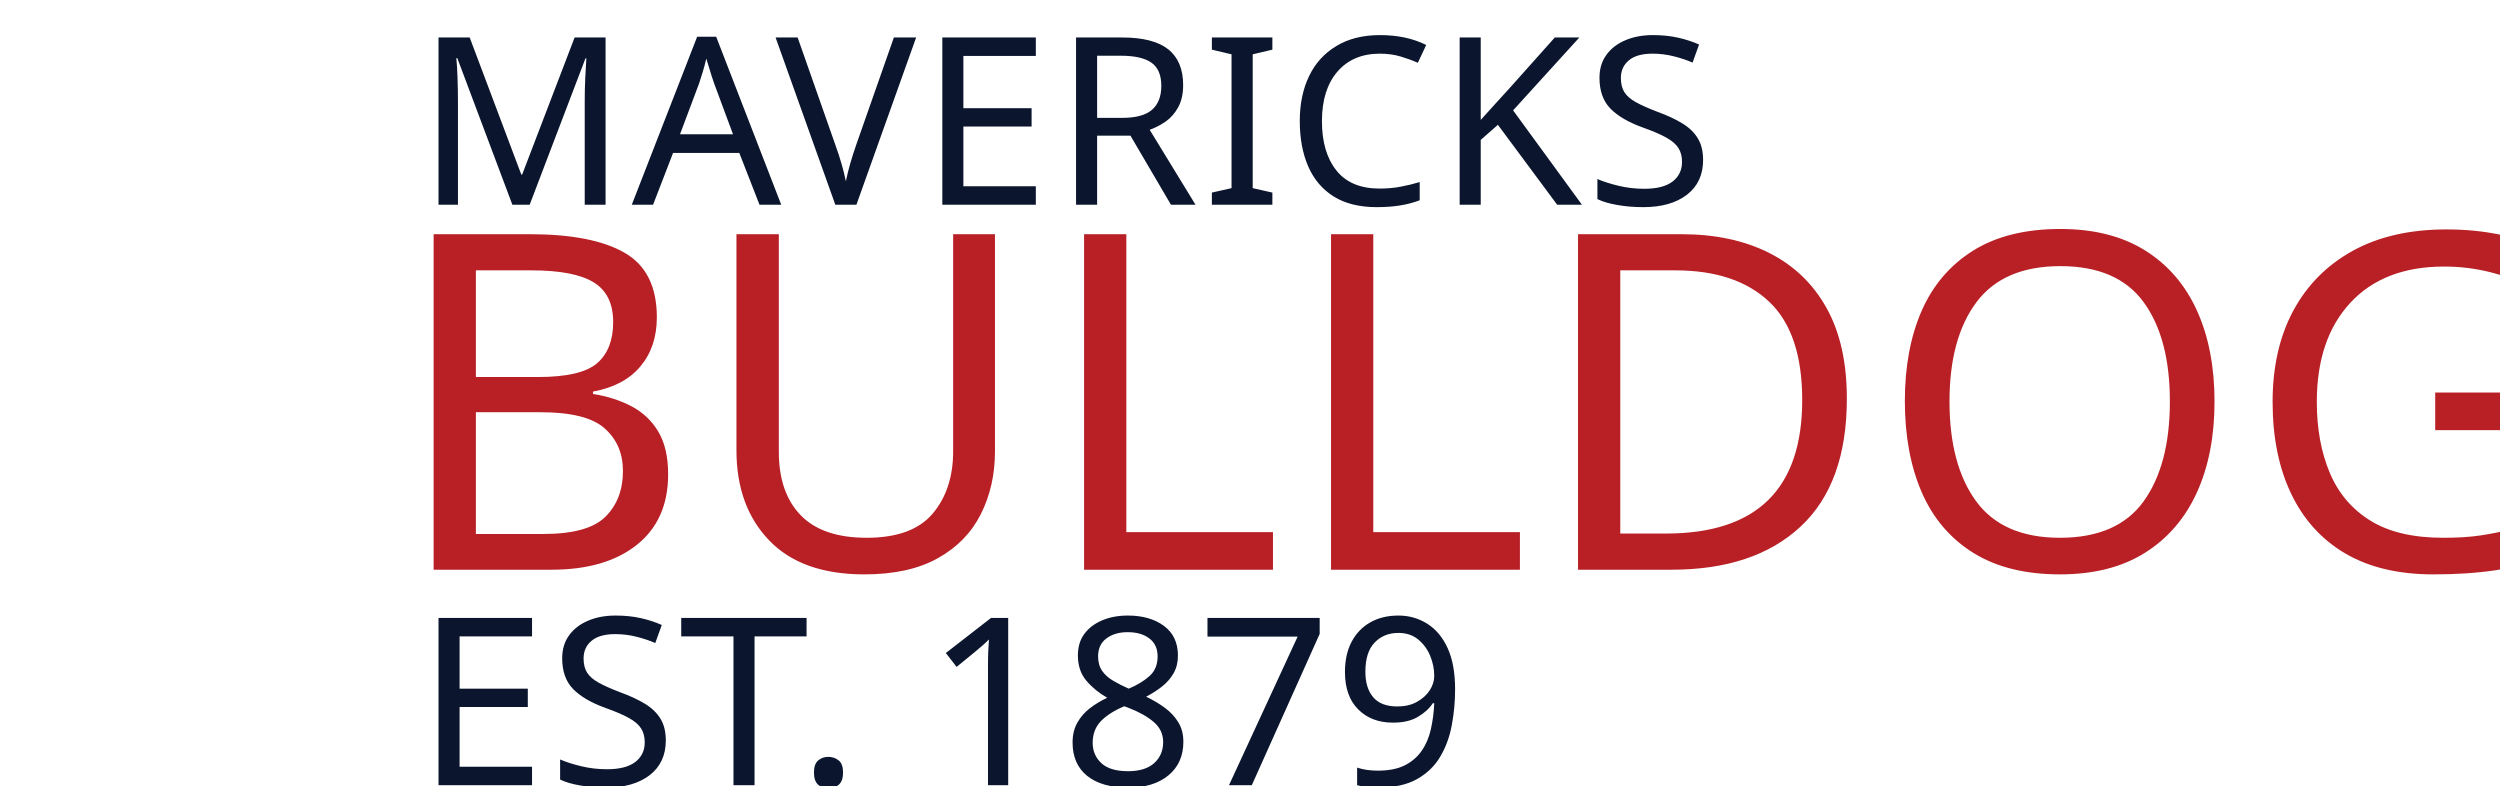
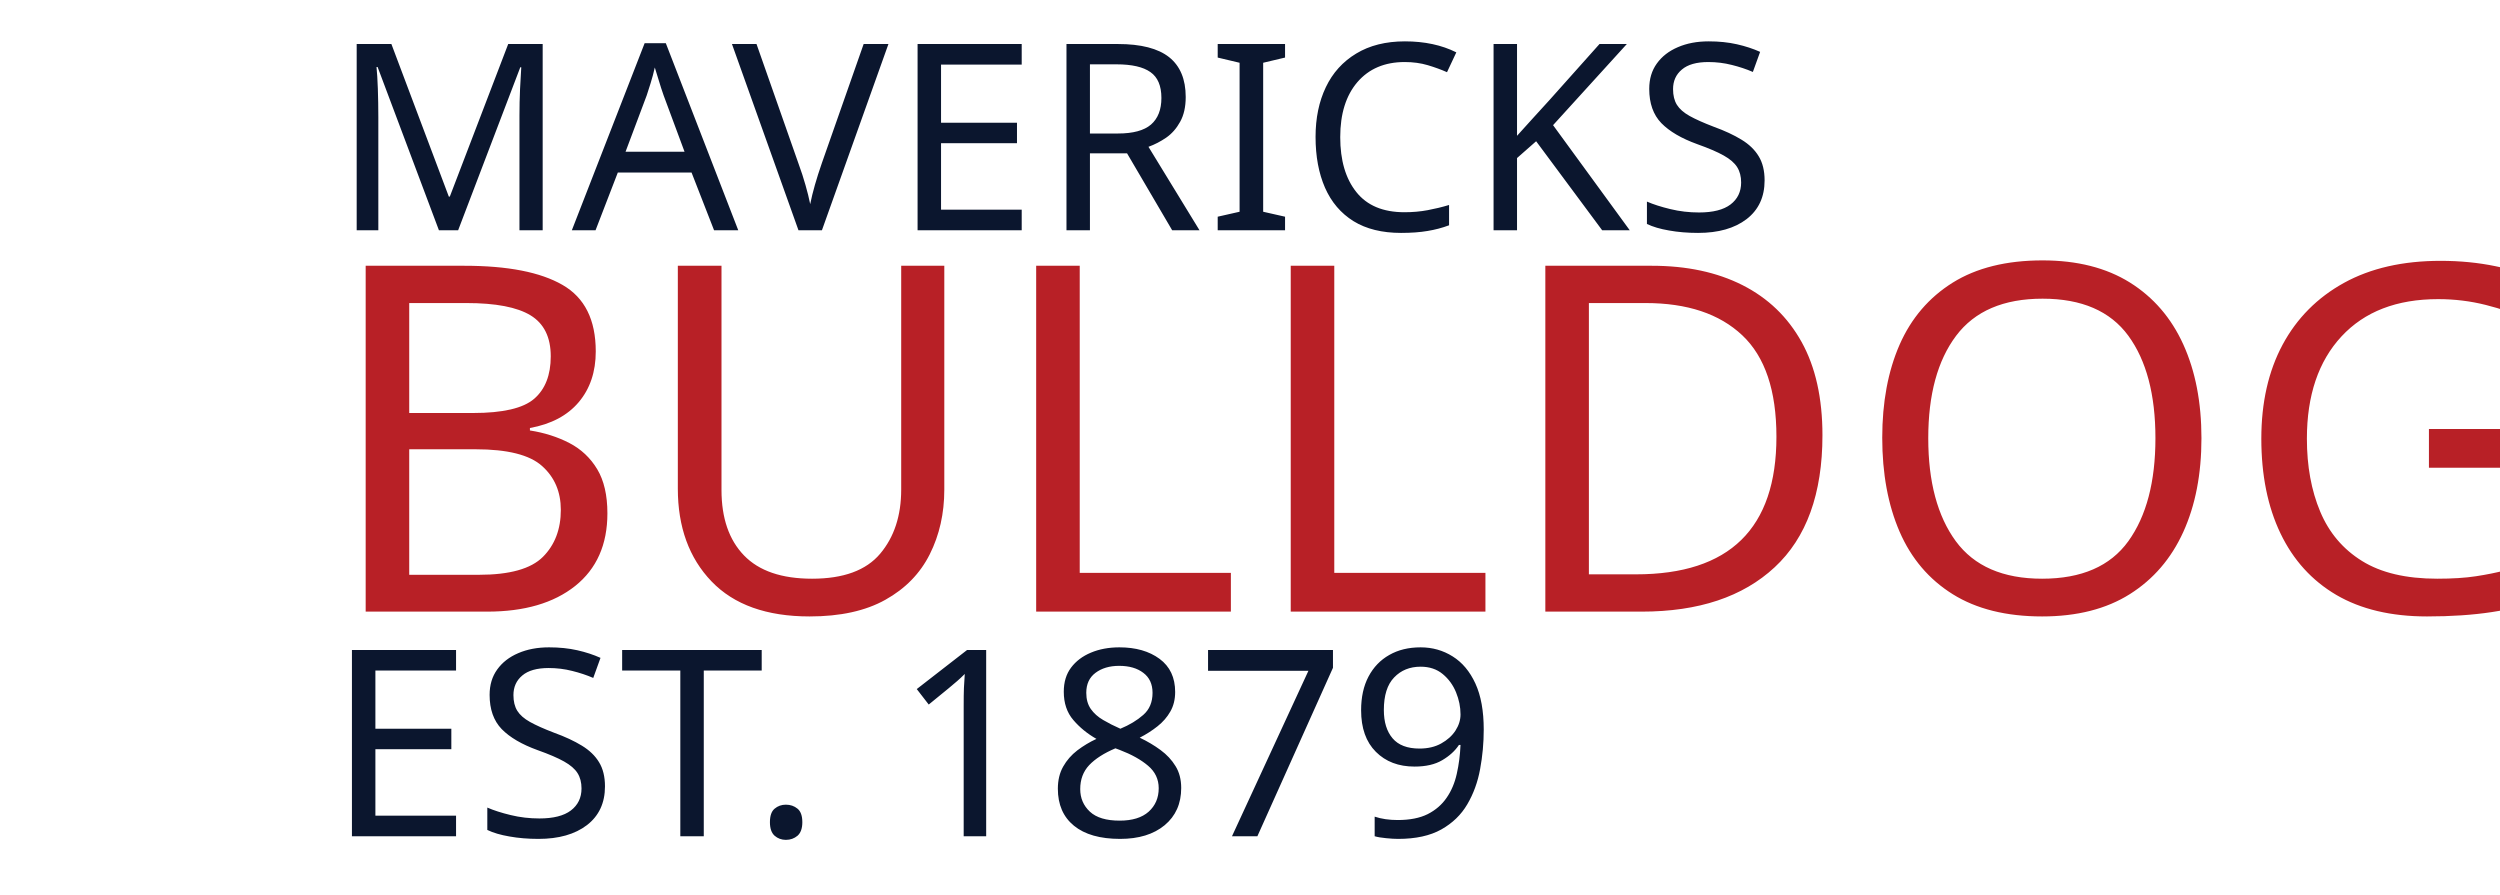
<svg xmlns="http://www.w3.org/2000/svg" version="1.1" id="layout" data-colorable="special_text" preserveAspectRatio="xMidYMid meet">
-   <svg viewBox="0 0 240 113" y="3.5%">
+   <svg viewBox="0 0 240 113" y="3.5%" height="96%">
    <defs>
      <style type="text/css">
- 			
+ 				
				#layout svg {
					overflow: visible;
				}
				@font-face {
					   			    font-family: 'heritage';
									src: url('http://richardsonsports.com/customizer/fonts/bebaskai-regular.woff') format('woff');
									font-weight: normal;
									font-style: normal;
- 						}	
+ 						}
				
- 	</style>
+ 			</style>
    </defs>
-     <svg id="top_text-wrapper" class="draggable" y="25.5" height="38px" preserveAspectRatio="xMinYMin meet">
-       <text id="top_text" data-name="top_text" data-text-max="10" class="top_text text drag-target scalable" x="0" text-anchor="start" fill="#0B162E" font-family="heritage" font-size="33.7px" data-font-max="33.7" letter-spacing="0.5">MAVERICKS</text>
+     <svg id="top_text-wrapper" class="draggable selectable" y="26.166" height="38px" preserveAspectRatio="xMinYMin meet" viewBox="0 -29.328 125.484 37.328" x="-0.826">
+       <text id="top_text" data-name="top_text" data-text-max="10" class="top_text text drag-target scalable" x="0" text-anchor="start" fill="#0B162E" font-family="heritage" font-size="33.7px" data-font-max="33.7" letter-spacing="0.5" style="fill: rgb(11, 22, 46); stroke-width: 0;" dx="0" dy="-29.328">MAVERICKS</text>
+       <g class="select_group top_text-wrapper" fill="transparent" />
+       <rect class="target_proxy" x="0" y="-59.078" width="124.828" height="37.328" fill="none" />
    </svg>
-     <svg id="main_text-wrapper" class="draggable" y="78" height="71px" preserveAspectRatio="xMinYMin meet">
-       <text id="main_text" data-name="main_text" data-text-max="10" class="main_text text drag-target scalable" x="-4" text-anchor="start" fill="#B82026" font-family="heritage" font-size="67.61px" data-font-max="67.61" letter-spacing="0.1">BULLDOGS</text>
+     <svg id="main_text-wrapper" class="draggable selectable" y="76.33" height="71px" preserveAspectRatio="xMinYMin meet" viewBox="-4 -60 215.609 75.328" x="1.265">
+       <text id="main_text" data-name="main_text" data-text-max="10" class="main_text text drag-target scalable" x="-4" text-anchor="start" fill="#B82026" font-family="heritage" font-size="67.61px" data-font-max="67.61" letter-spacing="0.1" style="fill: rgb(184, 32, 38); stroke-width: 0;" dx="-4" dy="-60">BULLDOGS</text>
+       <g class="select_group main_text-wrapper" fill="transparent" />
+       <rect class="target_proxy" x="-8" y="-119.344" width="216.516" height="74.703" fill="none" />
    </svg>
-     <svg id="bottom_text-wrapper" class="draggable" y="109" height="38px" preserveAspectRatio="xMinYMin meet">
-       <text id="bottom_text" data-name="bottom_text" data-text-max="14" class="bottom_text text drag-target scalable" x="0" text-anchor="start" fill="#0B162E" font-family="heritage" font-size="33.7px" data-font-max="33.7" letter-spacing="0.3">EST. 1879</text>
+     <svg id="bottom_text-wrapper" class="draggable selectable" y="105.874" height="38px" preserveAspectRatio="xMinYMin meet" viewBox="0 -29.328 103.891 37.328" x="-1.451">
+       <text id="bottom_text" data-name="bottom_text" data-text-max="14" class="bottom_text text drag-target scalable" x="0" text-anchor="start" fill="#0B162E" font-family="heritage" font-size="33.7px" data-font-max="33.7" letter-spacing="0.3" style="fill: rgb(11, 22, 46); stroke-width: 0;" dx="0" dy="-29.328">EST. 1879</text>
+       <g class="select_group bottom_text-wrapper" fill="transparent" />
+       <rect class="target_proxy" x="0" y="-59.078" width="103.344" height="37.328" fill="none" />
    </svg>
+     <rect class="container_proxy" x="0" y="0" width="100%" height="100%" fill="none" />
  </svg>
</svg>
